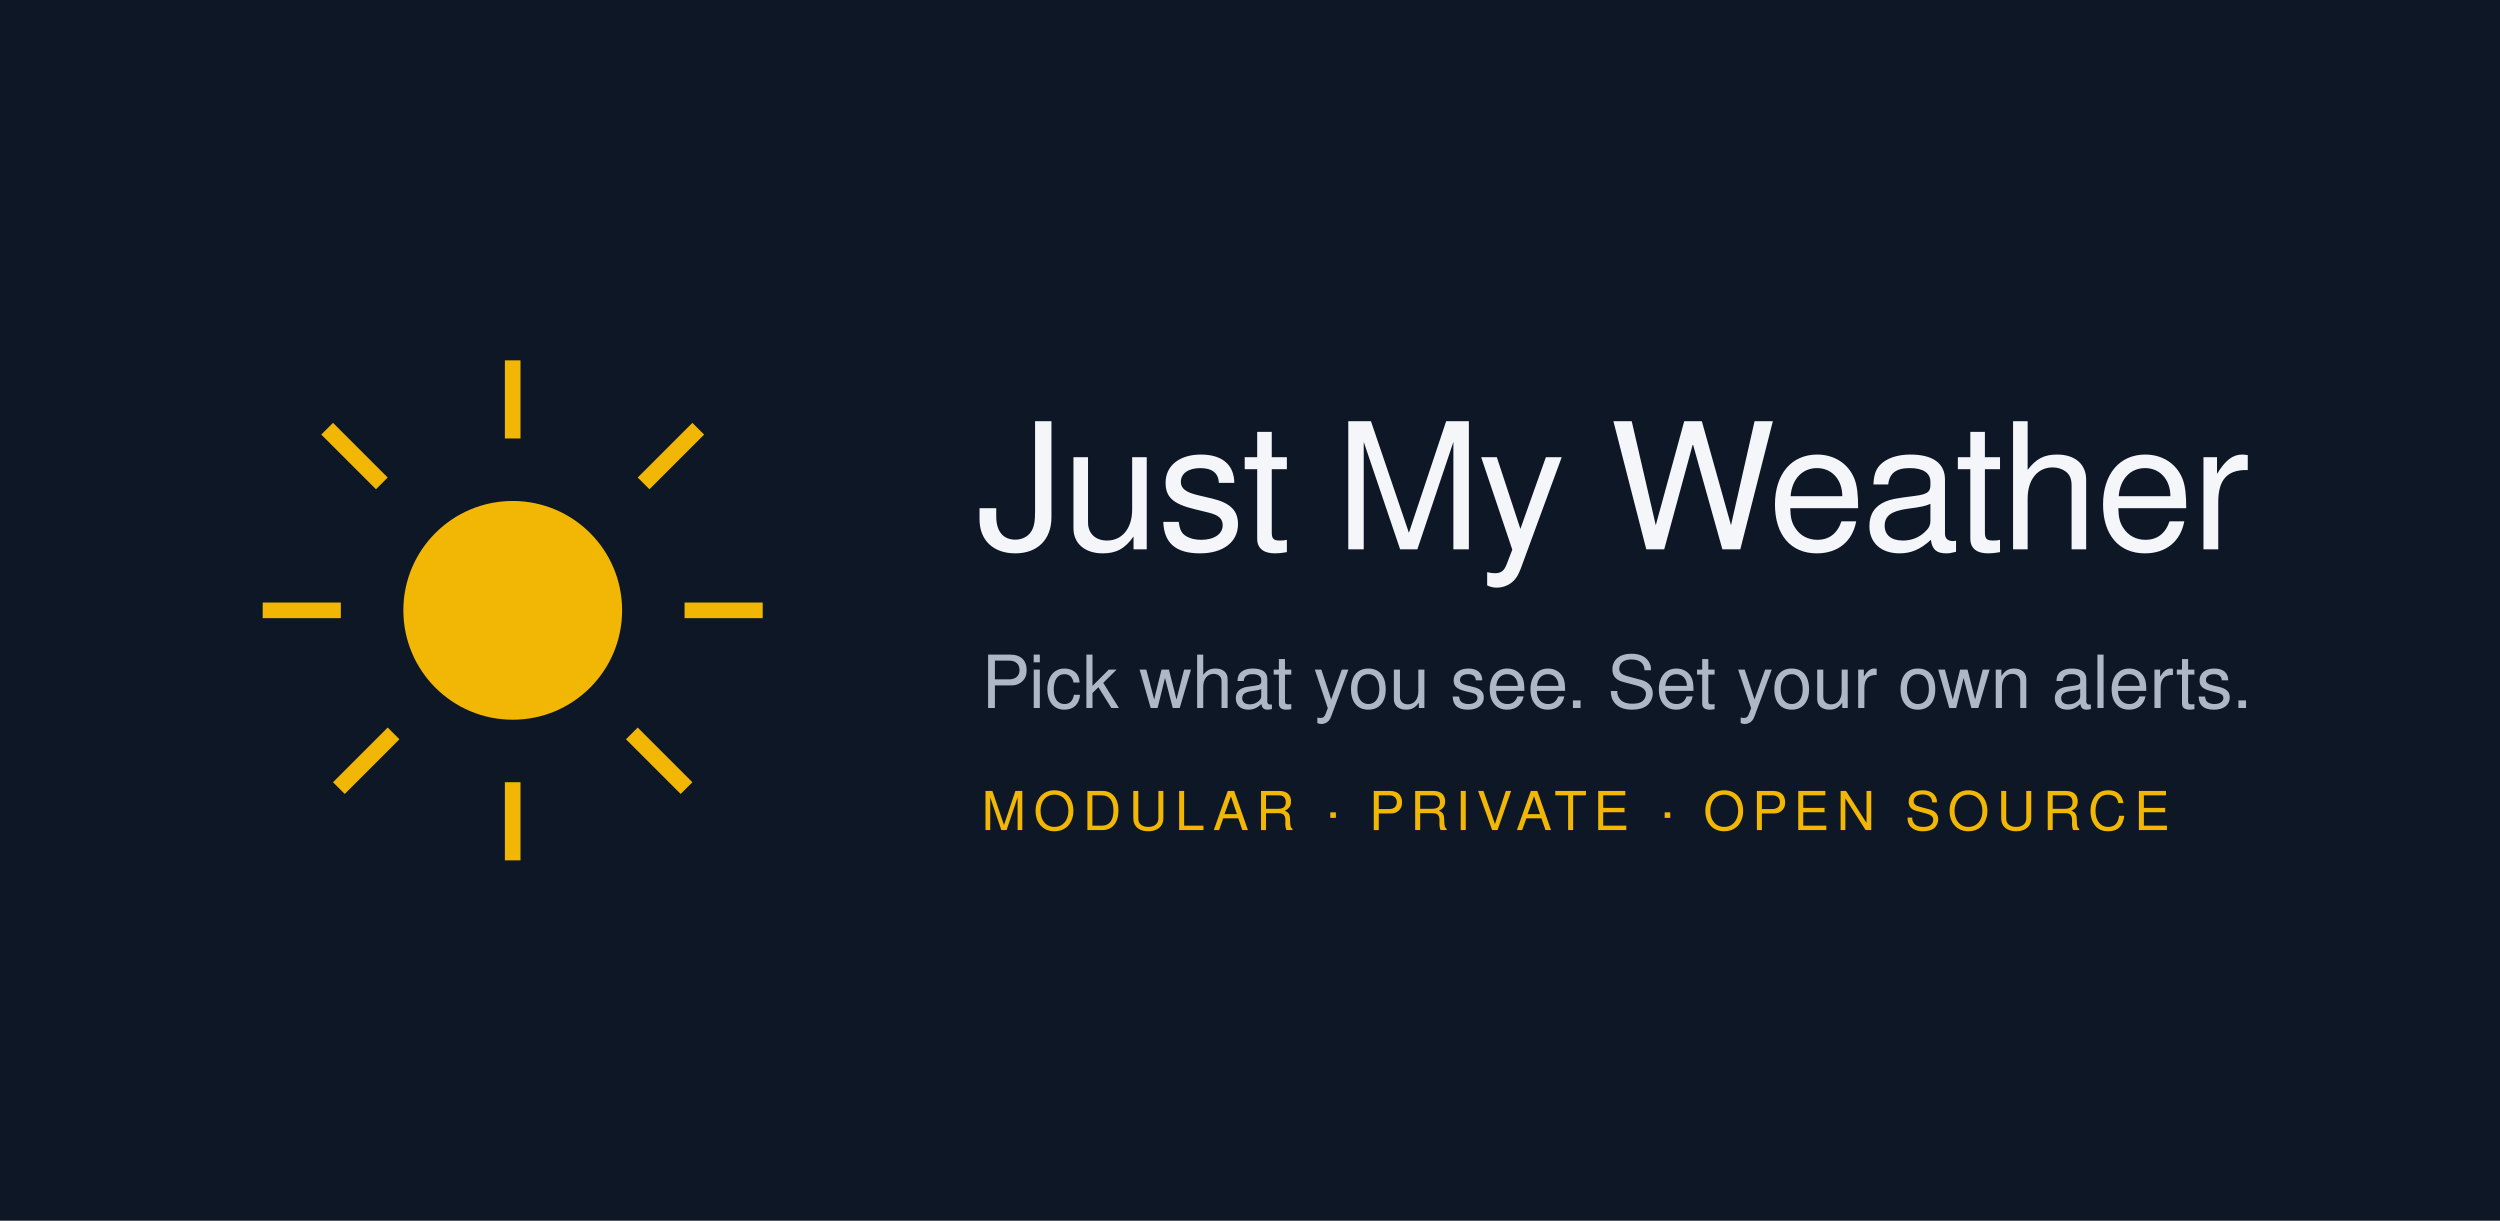
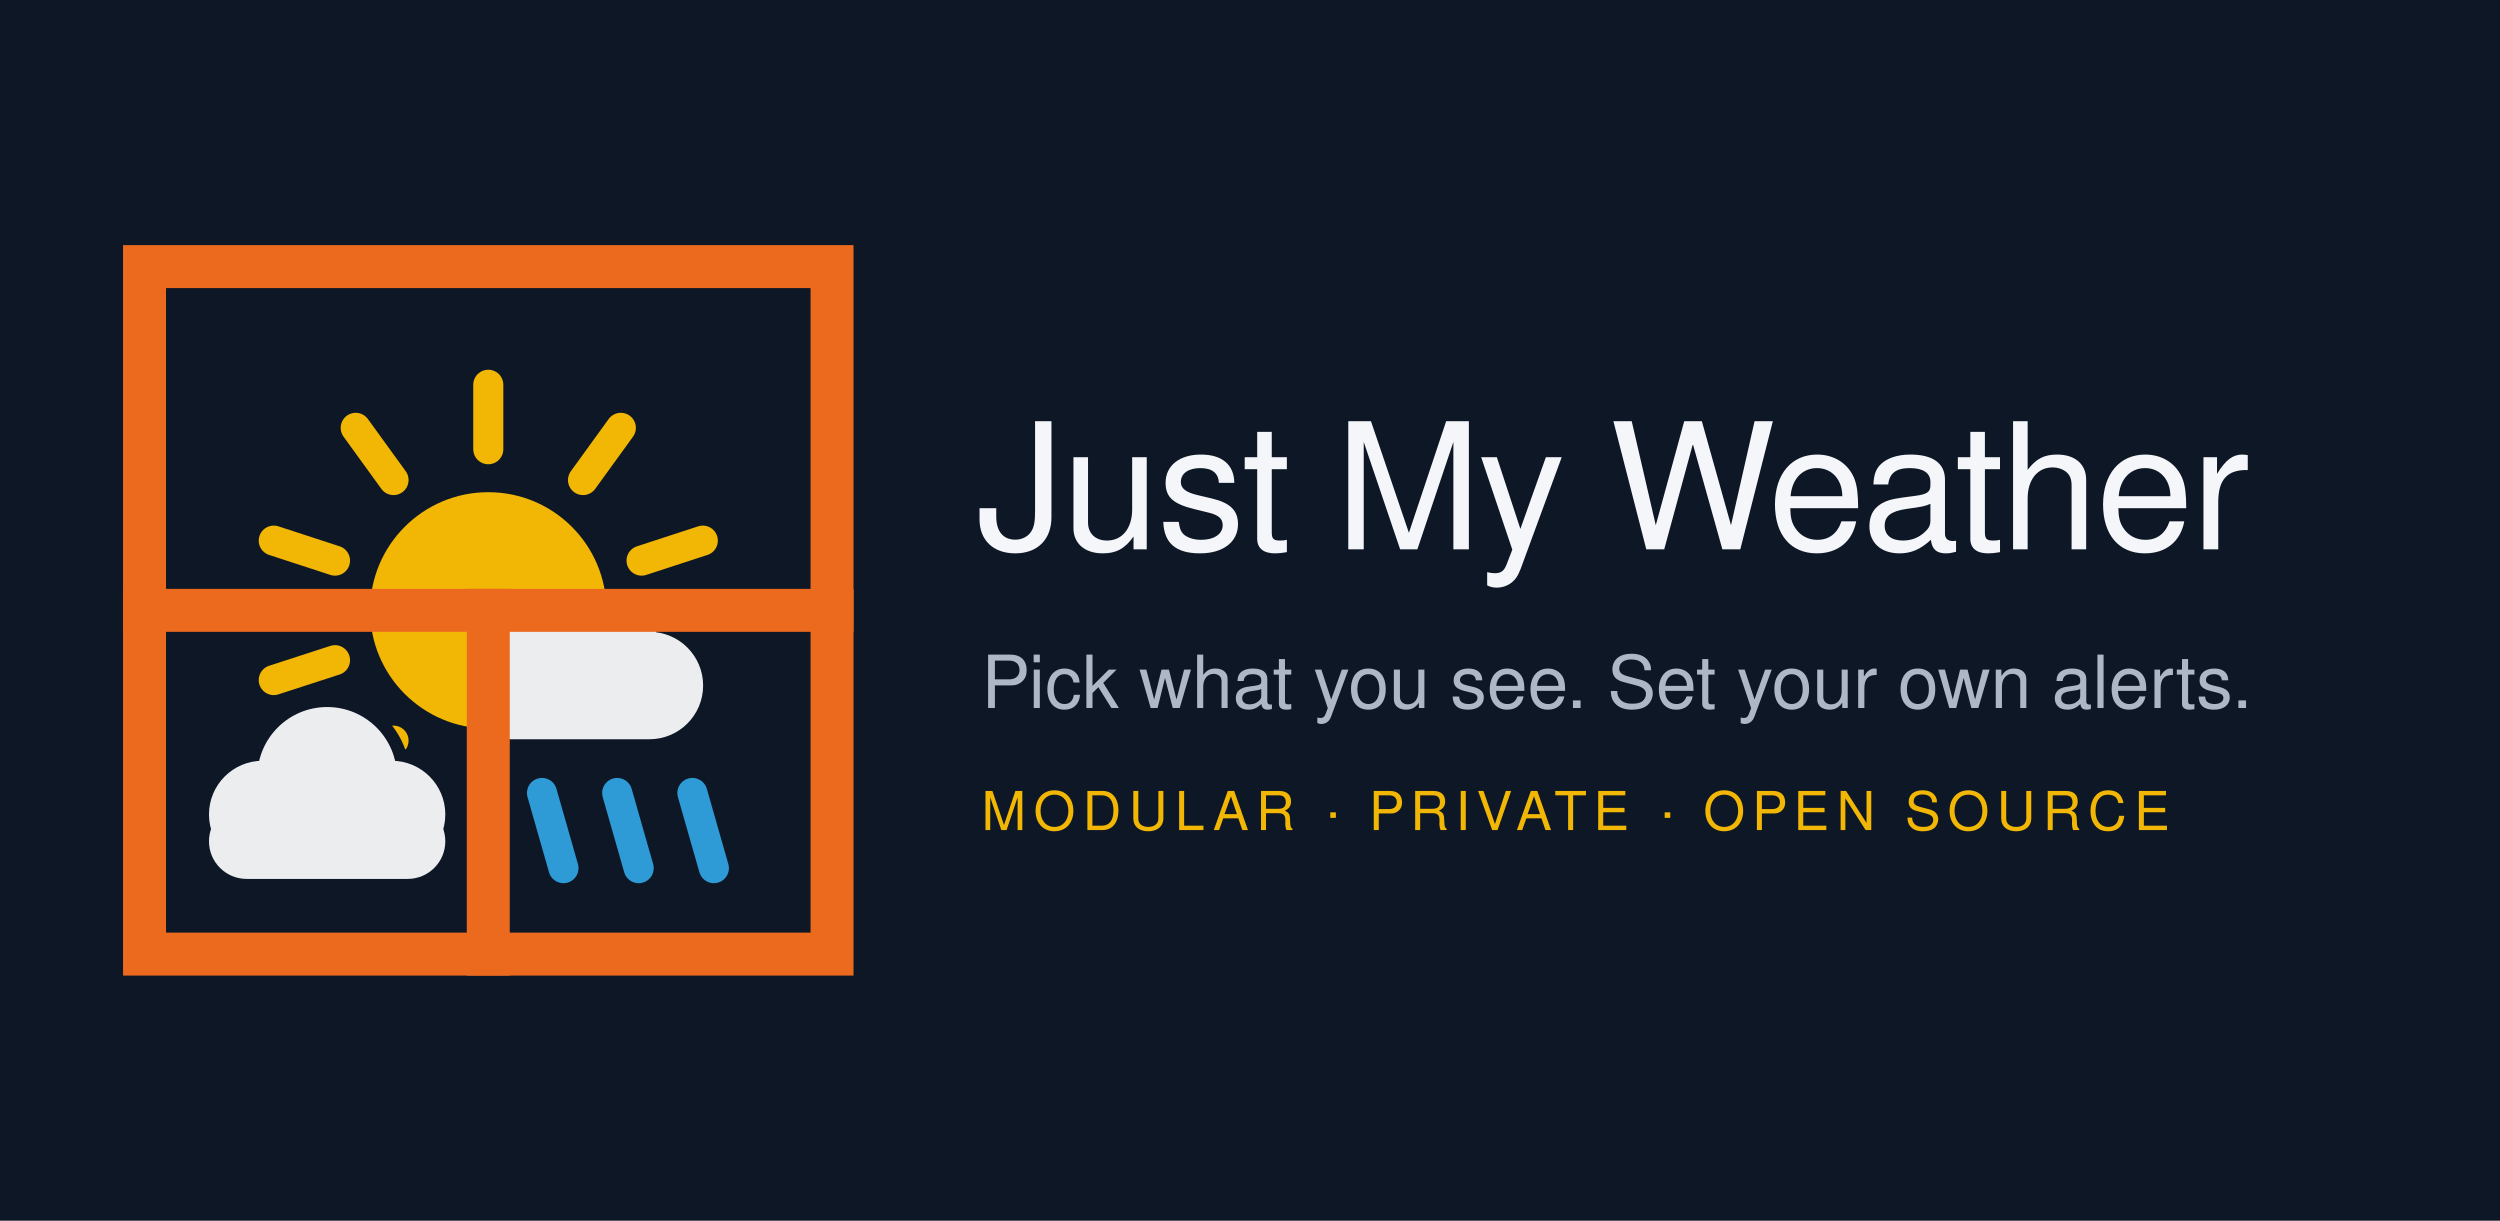
<svg xmlns="http://www.w3.org/2000/svg" width="1024" height="500" viewBox="0 0 1024 500">
  <rect width="1024" height="500" fill="#0E1726" />
-   <g transform="translate(37.2 77.2) scale(3.2)" fill="#F2B705">
-     <path d="M54,40a14,14 0,1 0,0.01 0z" />
-     <path d="M53,22h2v10h-2z" />
-     <path d="M53,76h2v10h-2z" />
-     <path d="M22,53h10v2h-10z" />
-     <path d="M76,53h10v2h-10z" />
-     <path d="M31,30l7,7l-1.5,1.5l-7,-7z" />
-     <path d="M70,69l7,7l-1.5,1.5l-7,-7z" />
-     <path d="M77,30l-7,7l1.5,1.5l7,-7z" />
-     <path d="M38,69l-7,7l1.5,1.5l7,-7z" />
+   <g transform="translate(-20 30) scale(4.4)">
+     <defs>
+       <clipPath id="top">
+         <rect x="18" y="18" width="64" height="30.8" />
+       </clipPath>
+       <clipPath id="bl">
+         <rect x="18" y="51.2" width="30.8" height="30.8" />
+       </clipPath>
+       <clipPath id="br">
+         <rect x="51.2" y="51.2" width="30.8" height="30.8" />
+       </clipPath>
+     </defs>
+     <g clip-path="url(#top)" fill="#F2B705">
+       <circle cx="50" cy="50" r="11" />
+       <path d="M50 35 L50 29 M58.82 37.87 L62.34 33.01 M41.18 37.87 L37.66 33.01 M64.27 45.37 L69.97 43.51 M35.73 45.37 L30.03 43.51" fill="none" stroke="#F2B705" stroke-width="2.8" stroke-linecap="round" />
+     </g>
+     <g clip-path="url(#bl)" fill="#F2B705">
+       <circle cx="50" cy="50" r="11" />
+       <path d="M41.18 62.13 L37.66 66.99 M35.73 54.64 L30.03 56.49" fill="none" stroke="#F2B705" stroke-width="2.8" stroke-linecap="round" />
+       <g stroke="#0E1726" stroke-width="2.4">
+         <circle cx="29" cy="69" r="5" />
+         <circle cx="35" cy="65.5" r="6.5" />
+         <circle cx="41" cy="69" r="5" />
+         <rect x="24" y="68" width="22" height="7" rx="3.5" />
+       </g>
+       <g fill="#ECEDEF">
+         <circle cx="29" cy="69" r="5" />
+         <circle cx="35" cy="65.5" r="6.5" />
+         <circle cx="41" cy="69" r="5" />
+         <rect x="24" y="68" width="22" height="7" rx="3.5" />
+       </g>
+     </g>
+     <g clip-path="url(#br)" fill="#ECEDEF">
+       <circle cx="45" cy="50" r="8" />
+       <circle cx="57" cy="48" r="9.5" />
+       <rect x="35" y="52" width="35" height="10" rx="5" />
+       <path d="M55 67 L57 74 M62 67 L64 74 M69 67 L71 74" fill="none" stroke="#2E9BD6" stroke-width="2.8" stroke-linecap="round" />
+     </g>
+     <g stroke="#EC6A1E" stroke-width="4" fill="none" stroke-linecap="square">
+       <line x1="50" y1="50" x2="50" y2="82" />
+       <line x1="18" y1="50" x2="82" y2="50" />
+       <rect x="18" y="18" width="64" height="64" />
+     </g>
  </g>
  <g font-family="Helvetica Neue, Helvetica, Arial, sans-serif" fill="#F4F6FA">
    <text x="400" y="225" font-size="72" font-weight="300" letter-spacing="-1">Just My Weather</text>
    <text x="402" y="290" font-size="30" font-weight="400" fill="#AEB7C6">Pick what you see. Set your own alerts.</text>
    <text x="402" y="340" font-size="22" font-weight="400" fill="#F2B705" letter-spacing="3">MODULAR · PRIVATE · OPEN SOURCE</text>
  </g>
</svg>
